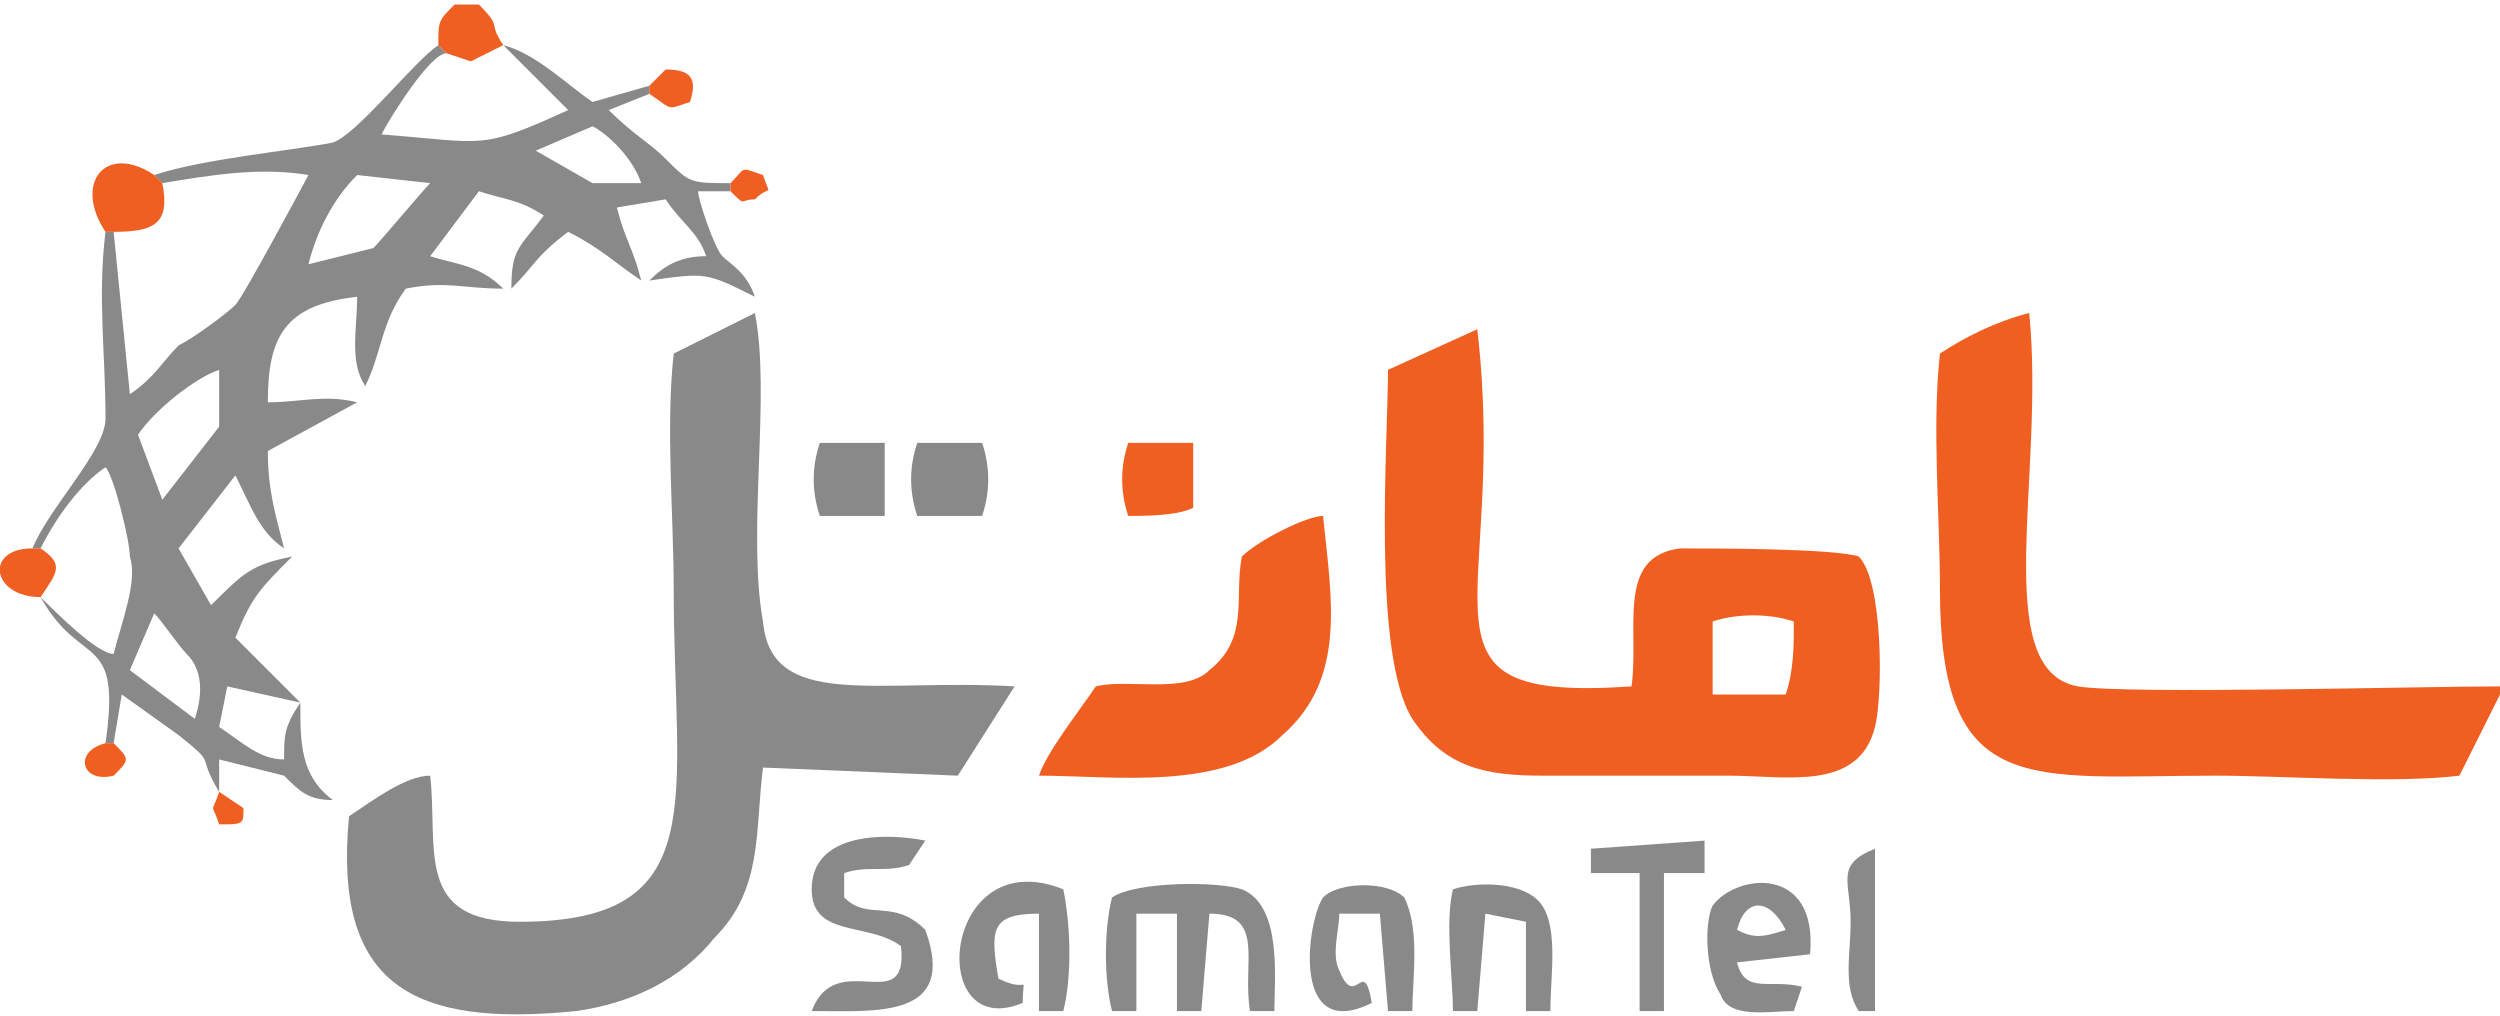
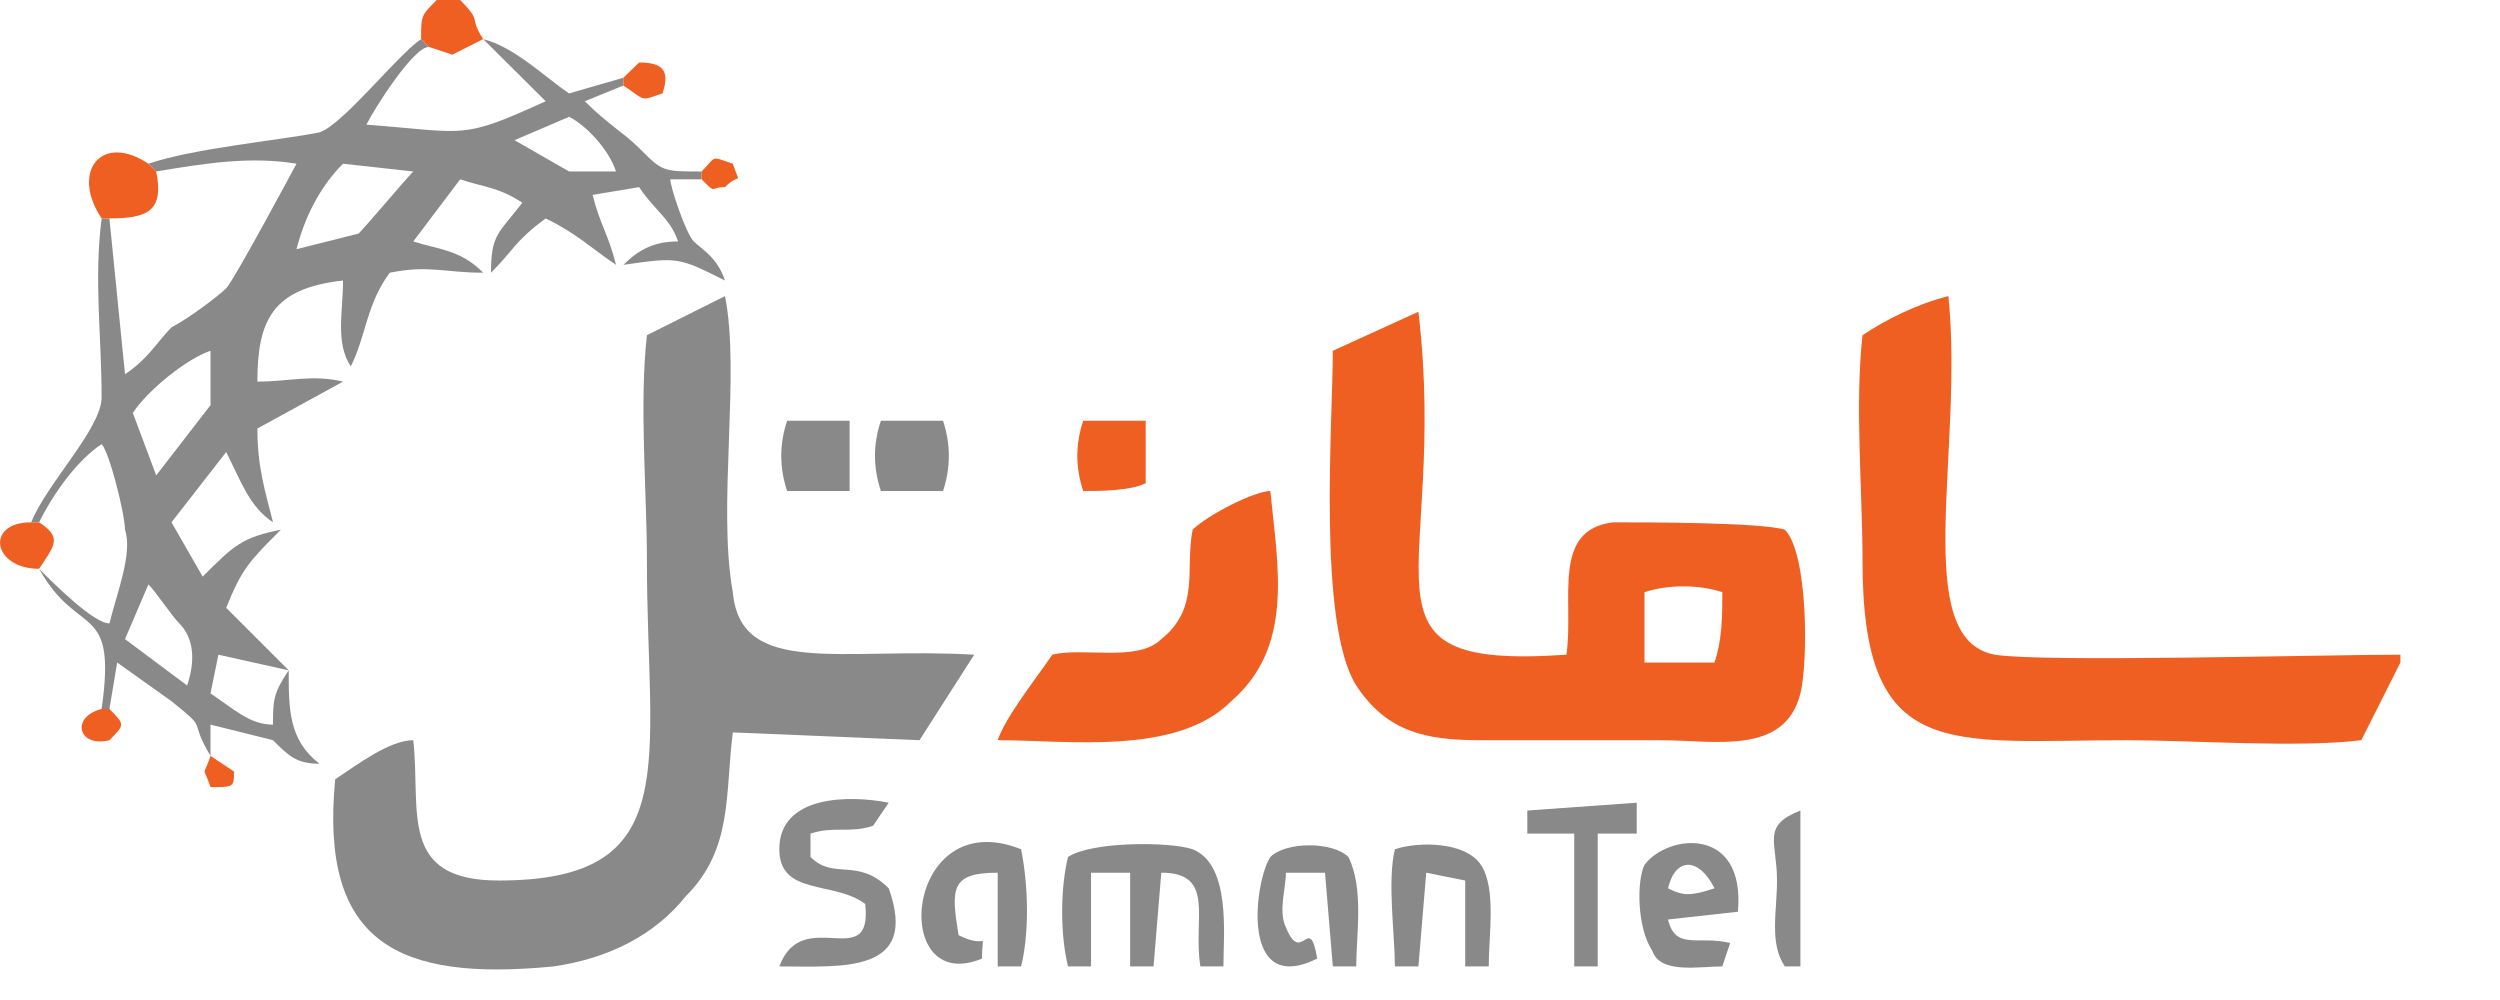
- <svg xmlns="http://www.w3.org/2000/svg" xml:space="preserve" width="32px" height="13px" version="1.1" style="shape-rendering:geometricPrecision; text-rendering:geometricPrecision; image-rendering:optimizeQuality; fill-rule:evenodd; clip-rule:evenodd" viewBox="0 0 3.08 1.24">
-   <defs>
-     <style type="text/css">
-    
-     .fil0 {fill:#898989}
-     .fil1 {fill:#F05F22}
-    
-   </style>
-   </defs>
-   <g id="Layer_x0020_1">
-     <g id="_2598353323488">
-       <path class="fil0" d="M1.25 0.84c-0.17,-0.01 -0.3,0.03 -0.31,-0.08 -0.02,-0.11 0.01,-0.28 -0.01,-0.38l-0.1 0.05c-0.01,0.09 0,0.2 0,0.29 0,0.26 0.05,0.41 -0.19,0.41 -0.13,0 -0.1,-0.09 -0.11,-0.18 -0.03,0 -0.07,0.03 -0.1,0.05 -0.02,0.21 0.08,0.26 0.28,0.24 0.07,-0.01 0.13,-0.04 0.17,-0.09 0.06,-0.06 0.05,-0.13 0.06,-0.21l0.24 0.01 0.07 -0.11z" />
-       <path class="fil0" d="M0.19 0.75c0.01,0.01 0.03,0.04 0.04,0.05 0.02,0.02 0.02,0.05 0.01,0.08l-0.08 -0.06 0.03 -0.07zm-0.02 -0.22c0.02,-0.03 0.07,-0.07 0.1,-0.08l0 0.07 -0.07 0.09 -0.03 -0.08zm0.21 -0.21c0.01,-0.04 0.03,-0.08 0.06,-0.11l0.09 0.01c-0.01,0.01 -0.06,0.07 -0.07,0.08l-0.08 0.02zm0.35 -0.17c0.02,0.01 0.05,0.04 0.06,0.07l-0.06 0 -0.07 -0.04 0.07 -0.03zm-0.54 0.06l0.01 0.01c0.06,-0.01 0.12,-0.02 0.18,-0.01 0,0 -0.08,0.15 -0.09,0.16 -0.01,0.01 -0.05,0.04 -0.07,0.05 -0.02,0.02 -0.03,0.04 -0.06,0.06l-0.02 -0.2 -0.01 0c-0.01,0.08 0,0.15 0,0.23 0,0.04 -0.07,0.11 -0.09,0.16l0.01 0c0.02,-0.04 0.05,-0.08 0.08,-0.1 0.01,0.01 0.03,0.09 0.03,0.11 0.01,0.03 -0.01,0.08 -0.02,0.12 -0.02,0 -0.07,-0.05 -0.09,-0.07l0 0c0.05,0.09 0.1,0.04 0.08,0.18l0.01 0 0.01 -0.06 0.07 0.05c0.05,0.04 0.02,0.02 0.05,0.07l0 -0.04 0.08 0.02c0.02,0.02 0.03,0.03 0.06,0.03 -0.04,-0.03 -0.04,-0.07 -0.04,-0.12 -0.02,0.03 -0.02,0.04 -0.02,0.07 -0.03,0 -0.05,-0.02 -0.08,-0.04l0.01 -0.05 0.09 0.02c-0.03,-0.03 -0.05,-0.05 -0.08,-0.08 0.02,-0.05 0.03,-0.06 0.07,-0.1 -0.05,0.01 -0.06,0.02 -0.1,0.06l-0.04 -0.07 0.07 -0.09c0.02,0.04 0.03,0.07 0.06,0.09 -0.01,-0.04 -0.02,-0.07 -0.02,-0.12l0.11 -0.06c-0.04,-0.01 -0.07,0 -0.11,0 0,-0.08 0.02,-0.12 0.11,-0.13 0,0.04 -0.01,0.08 0.01,0.11 0.02,-0.04 0.02,-0.08 0.05,-0.12 0.05,-0.01 0.07,0 0.12,0 -0.03,-0.03 -0.06,-0.03 -0.09,-0.04l0.06 -0.08c0.03,0.01 0.05,0.01 0.08,0.03 -0.03,0.04 -0.04,0.04 -0.04,0.09 0.03,-0.03 0.03,-0.04 0.07,-0.07 0.04,0.02 0.06,0.04 0.09,0.06 -0.01,-0.04 -0.02,-0.05 -0.03,-0.09l0.06 -0.01c0.02,0.03 0.04,0.04 0.05,0.07 -0.03,0 -0.05,0.01 -0.07,0.03 0.07,-0.01 0.07,-0.01 0.13,0.02 -0.01,-0.03 -0.03,-0.04 -0.04,-0.05 -0.01,-0.01 -0.03,-0.07 -0.03,-0.08l0.04 0 0 -0.01c-0.05,0 -0.05,0 -0.08,-0.03 -0.02,-0.02 -0.04,-0.03 -0.07,-0.06l0.05 -0.02 0 -0.01 -0.07 0.02c-0.03,-0.02 -0.07,-0.06 -0.11,-0.07l0.08 0.08c-0.11,0.05 -0.1,0.04 -0.23,0.03 0.01,-0.02 0.06,-0.1 0.08,-0.1l-0.01 -0.01c-0.03,0.02 -0.1,0.11 -0.13,0.12 -0.05,0.01 -0.16,0.02 -0.22,0.04z" />
-       <path class="fil1" d="M2.11 0.76c0.03,-0.01 0.07,-0.01 0.1,0 0,0.03 0,0.06 -0.01,0.09l-0.09 0c0,-0.03 0,-0.06 0,-0.09zm-0.4 -0.31c0,0.09 -0.02,0.35 0.03,0.43 0.04,0.06 0.09,0.07 0.16,0.07 0.08,0 0.15,0 0.23,0 0.07,0 0.16,0.02 0.18,-0.06 0.01,-0.04 0.01,-0.18 -0.02,-0.21 -0.03,-0.01 -0.18,-0.01 -0.22,-0.01 -0.08,0.01 -0.05,0.1 -0.06,0.17 -0.29,0.02 -0.15,-0.1 -0.19,-0.44l-0.11 0.05z" />
-       <path class="fil1" d="M3.08 0.85l0 -0.01c-0.1,0 -0.46,0.01 -0.52,0 -0.11,-0.02 -0.04,-0.26 -0.06,-0.46 -0.04,0.01 -0.08,0.03 -0.11,0.05 -0.01,0.09 0,0.2 0,0.29 0,0.26 0.11,0.23 0.34,0.23 0.08,0 0.22,0.01 0.3,0l0.05 -0.1z" />
-       <path class="fil1" d="M1.53 0.68c-0.01,0.05 0.01,0.1 -0.04,0.14 -0.03,0.03 -0.1,0.01 -0.14,0.02 -0.02,0.03 -0.06,0.08 -0.07,0.11 0.09,0 0.23,0.02 0.3,-0.05 0.08,-0.07 0.06,-0.17 0.05,-0.27 -0.02,0 -0.08,0.03 -0.1,0.05z" />
-       <path class="fil0" d="M1.4 1.12l0.05 0 0 0.12 0.03 0 0.01 -0.12c0.07,0 0.04,0.06 0.05,0.12l0.03 0c0,-0.04 0.01,-0.13 -0.04,-0.15 -0.03,-0.01 -0.13,-0.01 -0.16,0.01 -0.01,0.04 -0.01,0.1 0,0.14l0.03 0 0 -0.12z" />
-       <path class="fil0" d="M1.14 1.03c-0.05,-0.01 -0.14,-0.01 -0.14,0.06 0,0.06 0.07,0.04 0.11,0.07 0.01,0.09 -0.08,0 -0.11,0.08 0.08,0 0.18,0.01 0.14,-0.1 -0.04,-0.04 -0.07,-0.01 -0.1,-0.04l0 -0.03c0.03,-0.01 0.05,0 0.08,-0.01l0.02 -0.03z" />
-       <path class="fil0" d="M2.2 1.14c-0.03,0.01 -0.04,0.01 -0.06,0 0.01,-0.04 0.04,-0.04 0.06,0zm0.03 0.03c0.01,-0.11 -0.09,-0.1 -0.12,-0.06 -0.01,0.02 -0.01,0.08 0.01,0.11 0.01,0.03 0.06,0.02 0.09,0.02l0.01 -0.03c-0.04,-0.01 -0.07,0.01 -0.08,-0.03l0.09 -0.01z" />
-       <path class="fil0" d="M1.23 1.2c-0.01,-0.06 -0.01,-0.08 0.05,-0.08l0 0.12 0.03 0c0.01,-0.04 0.01,-0.1 0,-0.15 -0.15,-0.06 -0.17,0.19 -0.05,0.14 0,-0.04 0.01,-0.01 -0.03,-0.03z" />
-       <path class="fil0" d="M1.7 1.12l0.01 0.12 0.03 0c0,-0.04 0.01,-0.1 -0.01,-0.14 -0.02,-0.02 -0.08,-0.02 -0.1,0 -0.02,0.03 -0.04,0.18 0.06,0.13 -0.01,-0.06 -0.02,0.01 -0.04,-0.04 -0.01,-0.02 0,-0.05 0,-0.07l0.05 0z" />
-       <path class="fil0" d="M1.83 1.12l0.05 0.01 0 0.11 0.03 0c0,-0.04 0.01,-0.1 -0.01,-0.13 -0.02,-0.03 -0.08,-0.03 -0.11,-0.02 -0.01,0.04 0,0.11 0,0.15l0.03 0 0.01 -0.12z" />
-       <polygon class="fil0" points="2.05,1.07 2.1,1.07 2.1,1.03 1.96,1.04 1.96,1.07 2.02,1.07 2.02,1.24 2.05,1.24 " />
-       <path class="fil0" d="M1.01 0.63l0.08 0c0,-0.03 0,-0.06 0,-0.09l-0.08 0c-0.01,0.03 -0.01,0.06 0,0.09z" />
-       <path class="fil0" d="M1.13 0.63l0.08 0c0.01,-0.03 0.01,-0.06 0,-0.09l-0.08 0c-0.01,0.03 -0.01,0.06 0,0.09z" />
-       <path class="fil1" d="M1.39 0.54c-0.01,0.03 -0.01,0.06 0,0.09 0.02,0 0.06,0 0.08,-0.01l0 -0.08 -0.08 0z" />
-       <path class="fil0" d="M2.31 1.04c-0.05,0.02 -0.03,0.04 -0.03,0.09 0,0.04 -0.01,0.08 0.01,0.11l0.02 0 0 -0.2z" />
-       <path class="fil1" d="M0.13 0.28l0.01 0c0.05,0 0.07,-0.01 0.06,-0.06l-0.01 -0.01c-0.06,-0.04 -0.1,0.01 -0.06,0.07z" />
-       <path class="fil1" d="M0.54 0.05l0.01 0.01 0.03 0.01 0.04 -0.02c-0.02,-0.03 0,-0.02 -0.03,-0.05l-0.03 0c-0.02,0.02 -0.02,0.02 -0.02,0.05z" />
-       <path class="fil1" d="M0.05 0.73l0 0c0.02,-0.03 0.03,-0.04 0,-0.06l-0.01 0c-0.06,0 -0.05,0.06 0.01,0.06z" />
-       <path class="fil1" d="M0.14 0.91l-0.01 0c-0.04,0.01 -0.03,0.05 0.01,0.04 0.02,-0.02 0.02,-0.02 0,-0.04z" />
-       <path class="fil1" d="M0.8 0.1l0 0.01c0.03,0.02 0.02,0.02 0.05,0.01 0.01,-0.03 0,-0.04 -0.03,-0.04l-0.02 0.02z" />
-       <path class="fil1" d="M0.9 0.22l0 0.01c0.02,0.02 0.01,0.01 0.03,0.01 0.02,-0.02 0.02,0 0.01,-0.03 -0.03,-0.01 -0.02,-0.01 -0.04,0.01z" />
-       <path class="fil1" d="M0.27 0.97c-0.01,0.03 -0.01,0.01 0,0.04 0.03,0 0.03,0 0.03,-0.02l-0.03 -0.02z" />
+ <svg xmlns="http://www.w3.org/2000/svg" version="1.1" id="svg2" width="33.333" height="13.333" viewBox="0 0 33.333 13.333">
+   <defs id="defs6" />
+   <g id="g8" transform="matrix(1.333333,0,0,-1.333333,0,13.33333)">
+     <g id="g10" transform="scale(0.1)">
+       <path d="m 97.422,34.531 c -13.242,0.777 -23.363,-2.301 -24.141,6.25 -1.562,8.559 0.777,21.797 -0.781,29.609 l -7.809,-3.91 c -0.781,-6.992 0,-15.582 0,-22.57 0,-20.281 3.898,-31.961 -14.812,-31.961 -10.109,0 -7.769,7 -8.551,14.031 -2.348,0 -5.469,-2.352 -7.809,-3.91 -1.57,-16.371 6.25,-20.23 21.832,-18.711 5.469,0.781 10.117,3.121 13.238,7.031 4.691,4.688 3.91,10.121 4.691,16.371 l 18.668,-0.781 z" style="fill:#898989;fill-opacity:1;fill-rule:evenodd;stroke:none" id="path12" />
+       <path d="m 14.84,41.559 c 0.781,-0.777 2.309,-3.117 3.09,-3.898 1.559,-1.57 1.559,-3.91 0.781,-6.211 L 12.5,36.09 Z m -1.558,17.152 c 1.558,2.34 5.43,5.43 7.769,6.211 v -5.434 l -5.43,-7.027 z m 16.367,16.367 c 0.781,3.082 2.301,6.211 4.652,8.551 l 7.027,-0.777 c -0.777,-0.781 -4.688,-5.43 -5.469,-6.211 z m 27.262,13.242 c 1.57,-0.781 3.91,-3.121 4.691,-5.469 h -4.691 l -5.461,3.129 z m -42.07,-4.691 0.781,-0.777 c 4.648,0.777 9.34,1.559 14.027,0.777 0,0 -6.25,-11.68 -7.027,-12.457 C 21.84,70.391 18.711,68.051 17.148,67.269 15.621,65.699 14.84,64.141 12.5,62.578 l -1.559,15.582 h -0.781 c -0.781,-6.211 0,-11.68 0,-17.891 0,-3.121 -5.469,-8.59 -7.039,-12.5 h 0.789 c 1.559,3.129 3.898,6.25 6.25,7.82 0.781,-0.789 2.34,-7.039 2.34,-8.559 0.781,-2.34 -0.781,-6.25 -1.559,-9.371 -1.562,0 -5.473,3.898 -7.031,5.461 C 7.809,36.09 11.719,40 10.16,29.102 h 0.781 l 0.777,4.648 5.43,-3.871 c 3.902,-3.117 1.562,-1.559 3.902,-5.469 v 3.129 l 6.25,-1.559 c 1.57,-1.57 2.348,-2.352 4.648,-2.352 -3.078,2.352 -3.078,5.473 -3.078,9.34 -1.57,-2.309 -1.57,-3.09 -1.57,-5.43 -2.34,0 -3.902,1.562 -6.25,3.121 l 0.789,3.871 7.031,-1.562 c -2.352,2.34 -3.91,3.91 -6.25,6.25 1.559,3.902 2.34,4.691 5.469,7.812 -3.91,-0.781 -4.691,-1.562 -7.82,-4.691 l -3.121,5.43 5.473,7.031 c 1.559,-3.121 2.34,-5.461 4.68,-7.031 -0.781,3.129 -1.562,5.469 -1.562,9.379 l 8.562,4.691 c -3.09,0.738 -5.43,0 -8.562,0 0,6.211 1.562,9.332 8.562,10.109 0,-3.121 -0.781,-6.25 0.777,-8.59 1.562,3.121 1.562,6.25 3.902,9.371 3.91,0.789 5.469,0 9.34,0 -2.301,2.348 -4.648,2.348 -6.992,3.129 l 4.691,6.211 c 2.301,-0.781 3.859,-0.781 6.211,-2.34 -2.352,-3.09 -3.129,-3.09 -3.129,-7 2.348,2.348 2.348,3.129 5.469,5.43 3.129,-1.52 4.691,-3.082 7.031,-4.641 -0.781,3.121 -1.562,3.902 -2.34,6.992 l 4.649,0.777 c 1.559,-2.34 3.121,-3.129 3.898,-5.43 -2.34,0 -3.898,-0.781 -5.469,-2.34 5.469,0.781 5.469,0.781 10.16,-1.57 -0.781,2.352 -2.34,3.129 -3.121,3.91 -0.789,0.781 -2.348,5.43 -2.348,6.211 h 3.129 v 0.781 c -3.91,0 -3.91,0 -6.25,2.348 -1.57,1.562 -3.09,2.34 -5.43,4.68 l 3.859,1.57 v 0.781 l -5.43,-1.57 c -2.34,1.57 -5.461,4.648 -8.59,5.43 l 6.25,-6.211 c -8.551,-3.898 -7.769,-3.117 -17.93,-2.34 0.781,1.562 4.688,7.769 6.25,7.769 l -0.781,0.781 C 39.77,94.531 34.301,87.539 31.949,86.762 28.09,85.981 19.488,85.199 14.84,83.629 Z" style="fill:#898989;fill-opacity:1;fill-rule:evenodd;stroke:none" id="path14" />
+       <path d="m 164.449,40.781 c 2.352,0.777 5.43,0.777 7.781,0 0,-2.34 0,-4.691 -0.781,-7.031 h -7 c 0,2.34 0,4.691 0,7.031 z m -31.168,24.141 c 0,-6.992 -1.562,-27.262 2.34,-33.473 3.09,-4.688 7,-5.469 12.469,-5.469 6.211,0 11.68,0 17.93,0 5.429,0 12.46,-1.57 14.019,4.68 0.781,3.09 0.781,14.031 -1.559,16.371 -2.351,0.738 -14.031,0.738 -17.152,0.738 -6.25,-0.738 -3.906,-7.769 -4.687,-13.238 -22.582,-1.562 -11.68,7.809 -14.801,34.297 z" style="fill:#f05f22;fill-opacity:1;fill-rule:evenodd;stroke:none" id="path16" />
+       <path d="m 240.039,33.75 v 0.781 c -7.809,0 -35.859,-0.781 -40.551,0 -8.547,1.558 -3.078,20.27 -4.648,35.859 -3.121,-0.781 -6.25,-2.34 -8.59,-3.91 -0.781,-6.992 0,-15.582 0,-22.57 0,-20.281 8.59,-17.93 26.48,-17.93 6.25,0 17.149,-0.781 23.399,0 z" style="fill:#f05f22;fill-opacity:1;fill-rule:evenodd;stroke:none" id="path18" />
+       <path d="m 119.262,47.031 c -0.782,-3.91 0.777,-7.812 -3.133,-10.941 -2.34,-2.34 -7.809,-0.781 -10.899,-1.558 -1.558,-2.301 -4.679,-6.211 -5.46,-8.551 7.032,0 17.93,-1.57 23.352,3.898 6.258,5.43 4.688,13.242 3.91,21.02 -1.562,0 -6.211,-2.348 -7.769,-3.867 z" style="fill:#f05f22;fill-opacity:1;fill-rule:evenodd;stroke:none" id="path20" />
+       <path d="m 109.102,12.73 h 3.91 V 3.359 h 2.34 l 0.777,9.371 c 5.473,0 3.133,-4.68 3.91,-9.371 h 2.301 c 0,3.121 0.781,10.16 -3.078,11.719 -2.352,0.781 -10.16,0.781 -12.461,-0.777 -0.781,-3.129 -0.781,-7.82 0,-10.941 h 2.301 z" style="fill:#898989;fill-opacity:1;fill-rule:evenodd;stroke:none" id="path22" />
+       <path d="m 88.871,19.73 c -3.91,0.781 -10.941,0.781 -10.941,-4.652 0,-4.688 5.469,-3.129 8.59,-5.469 0.781,-7.031 -6.25,0 -8.59,-6.25 6.25,0 14.02,-0.781 10.941,7.813 -3.133,3.129 -5.473,0.777 -7.82,3.129 v 2.34 c 2.348,0.781 3.91,0 6.25,0.781 z" style="fill:#898989;fill-opacity:1;fill-rule:evenodd;stroke:none" id="path24" />
+       <path d="m 171.449,11.172 c -2.347,-0.781 -3.129,-0.781 -4.648,0 0.738,3.129 3.078,3.129 4.648,0 z m 2.34,-2.344 c 0.781,8.594 -6.988,7.812 -9.34,4.691 -0.777,-1.57 -0.777,-6.25 0.781,-8.598 0.79,-2.344 4.649,-1.562 7,-1.562 l 0.782,2.34 c -3.133,0.781 -5.473,-0.777 -6.211,2.352 z" style="fill:#898989;fill-opacity:1;fill-rule:evenodd;stroke:none" id="path26" />
+       <path d="m 95.859,6.48 c -0.781,4.691 -0.781,6.25 3.91,6.25 V 3.359 h 2.34 c 0.782,3.121 0.782,7.813 0,11.719 C 90.43,19.73 88.871,0.27 98.199,4.141 c 0,3.129 0.781,0.781 -2.34,2.34 z" style="fill:#898989;fill-opacity:1;fill-rule:evenodd;stroke:none" id="path28" />
+       <path d="m 132.5,12.73 0.781,-9.371 h 2.34 c 0,3.121 0.789,7.813 -0.781,10.941 -1.559,1.559 -6.25,1.559 -7.809,0 -1.562,-2.352 -3.121,-14.031 4.688,-10.16 -0.778,4.688 -1.559,-0.781 -3.129,3.129 -0.781,1.559 0,3.902 0,5.461 z" style="fill:#898989;fill-opacity:1;fill-rule:evenodd;stroke:none" id="path30" />
+       <path d="m 142.621,12.73 3.899,-0.781 V 3.359 h 2.351 c 0,3.121 0.777,7.813 -0.781,10.16 -1.57,2.34 -6.25,2.34 -8.602,1.559 -0.777,-3.129 0,-8.598 0,-11.719 h 2.352 z" style="fill:#898989;fill-opacity:1;fill-rule:evenodd;stroke:none" id="path32" />
+       <path d="m 159.77,16.641 h 3.902 v 3.09 L 152.73,18.949 v -2.309 h 4.692 V 3.359 h 2.348 z" style="fill:#898989;fill-opacity:1;fill-rule:evenodd;stroke:none" id="path34" />
+       <path d="m 78.711,50.898 h 6.25 c 0,2.34 0,4.691 0,7.031 h -6.25 c -0.781,-2.34 -0.781,-4.691 0,-7.031 z" style="fill:#898989;fill-opacity:1;fill-rule:evenodd;stroke:none" id="path36" />
+       <path d="m 88.09,50.898 h 6.211 c 0.777,2.34 0.777,4.691 0,7.031 h -6.211 c -0.789,-2.34 -0.789,-4.691 0,-7.031 z" style="fill:#898989;fill-opacity:1;fill-rule:evenodd;stroke:none" id="path38" />
+       <path d="m 108.32,57.93 c -0.781,-2.34 -0.781,-4.691 0,-7.031 1.559,0 4.692,0 6.25,0.781 v 6.25 z" style="fill:#f05f22;fill-opacity:1;fill-rule:evenodd;stroke:none" id="path40" />
+       <path d="m 180.039,18.949 c -3.91,-1.527 -2.34,-3.09 -2.34,-7 0,-3.121 -0.789,-6.25 0.781,-8.59 h 1.559 z" style="fill:#898989;fill-opacity:1;fill-rule:evenodd;stroke:none" id="path42" />
+       <path d="m 10.16,78.16 h 0.781 c 3.898,0 5.469,0.789 4.68,4.691 l -0.781,0.777 c -4.68,3.133 -7.809,-0.777 -4.68,-5.469 z" style="fill:#f05f22;fill-opacity:1;fill-rule:evenodd;stroke:none" id="path44" />
+       <path d="m 42.109,96.09 0.781,-0.781 2.34,-0.777 3.09,1.558 c -1.52,2.352 0,1.57 -2.301,3.91 h -2.348 c -1.562,-1.559 -1.562,-1.559 -1.562,-3.91 z" style="fill:#f05f22;fill-opacity:1;fill-rule:evenodd;stroke:none" id="path46" />
+       <path d="m 3.91,43.121 c 1.559,2.348 2.34,3.129 0,4.648 H 3.121 c -4.641,0 -3.859,-4.648 0.789,-4.648 z" style="fill:#f05f22;fill-opacity:1;fill-rule:evenodd;stroke:none" id="path48" />
+       <path d="m 10.941,29.102 h -0.781 c -3.129,-0.781 -2.352,-3.902 0.781,-3.121 1.559,1.559 1.559,1.559 0,3.121 z" style="fill:#f05f22;fill-opacity:1;fill-rule:evenodd;stroke:none" id="path50" />
+       <path d="m 62.34,92.231 v -0.781 c 2.352,-1.57 1.57,-1.57 3.91,-0.789 0.781,2.309 0,3.09 -2.34,3.09 z" style="fill:#f05f22;fill-opacity:1;fill-rule:evenodd;stroke:none" id="path52" />
+       <path d="m 70.16,82.852 v -0.781 c 1.559,-1.559 0.781,-0.781 2.34,-0.781 1.559,1.562 1.559,0 0.781,2.34 -2.34,0.781 -1.562,0.781 -3.121,-0.777 z" style="fill:#f05f22;fill-opacity:1;fill-rule:evenodd;stroke:none" id="path54" />
+       <path d="m 21.051,24.41 c -0.781,-2.34 -0.781,-0.781 0,-3.121 2.348,0 2.348,0 2.348,1.562 z" style="fill:#f05f22;fill-opacity:1;fill-rule:evenodd;stroke:none" id="path56" />
    </g>
  </g>
</svg>
